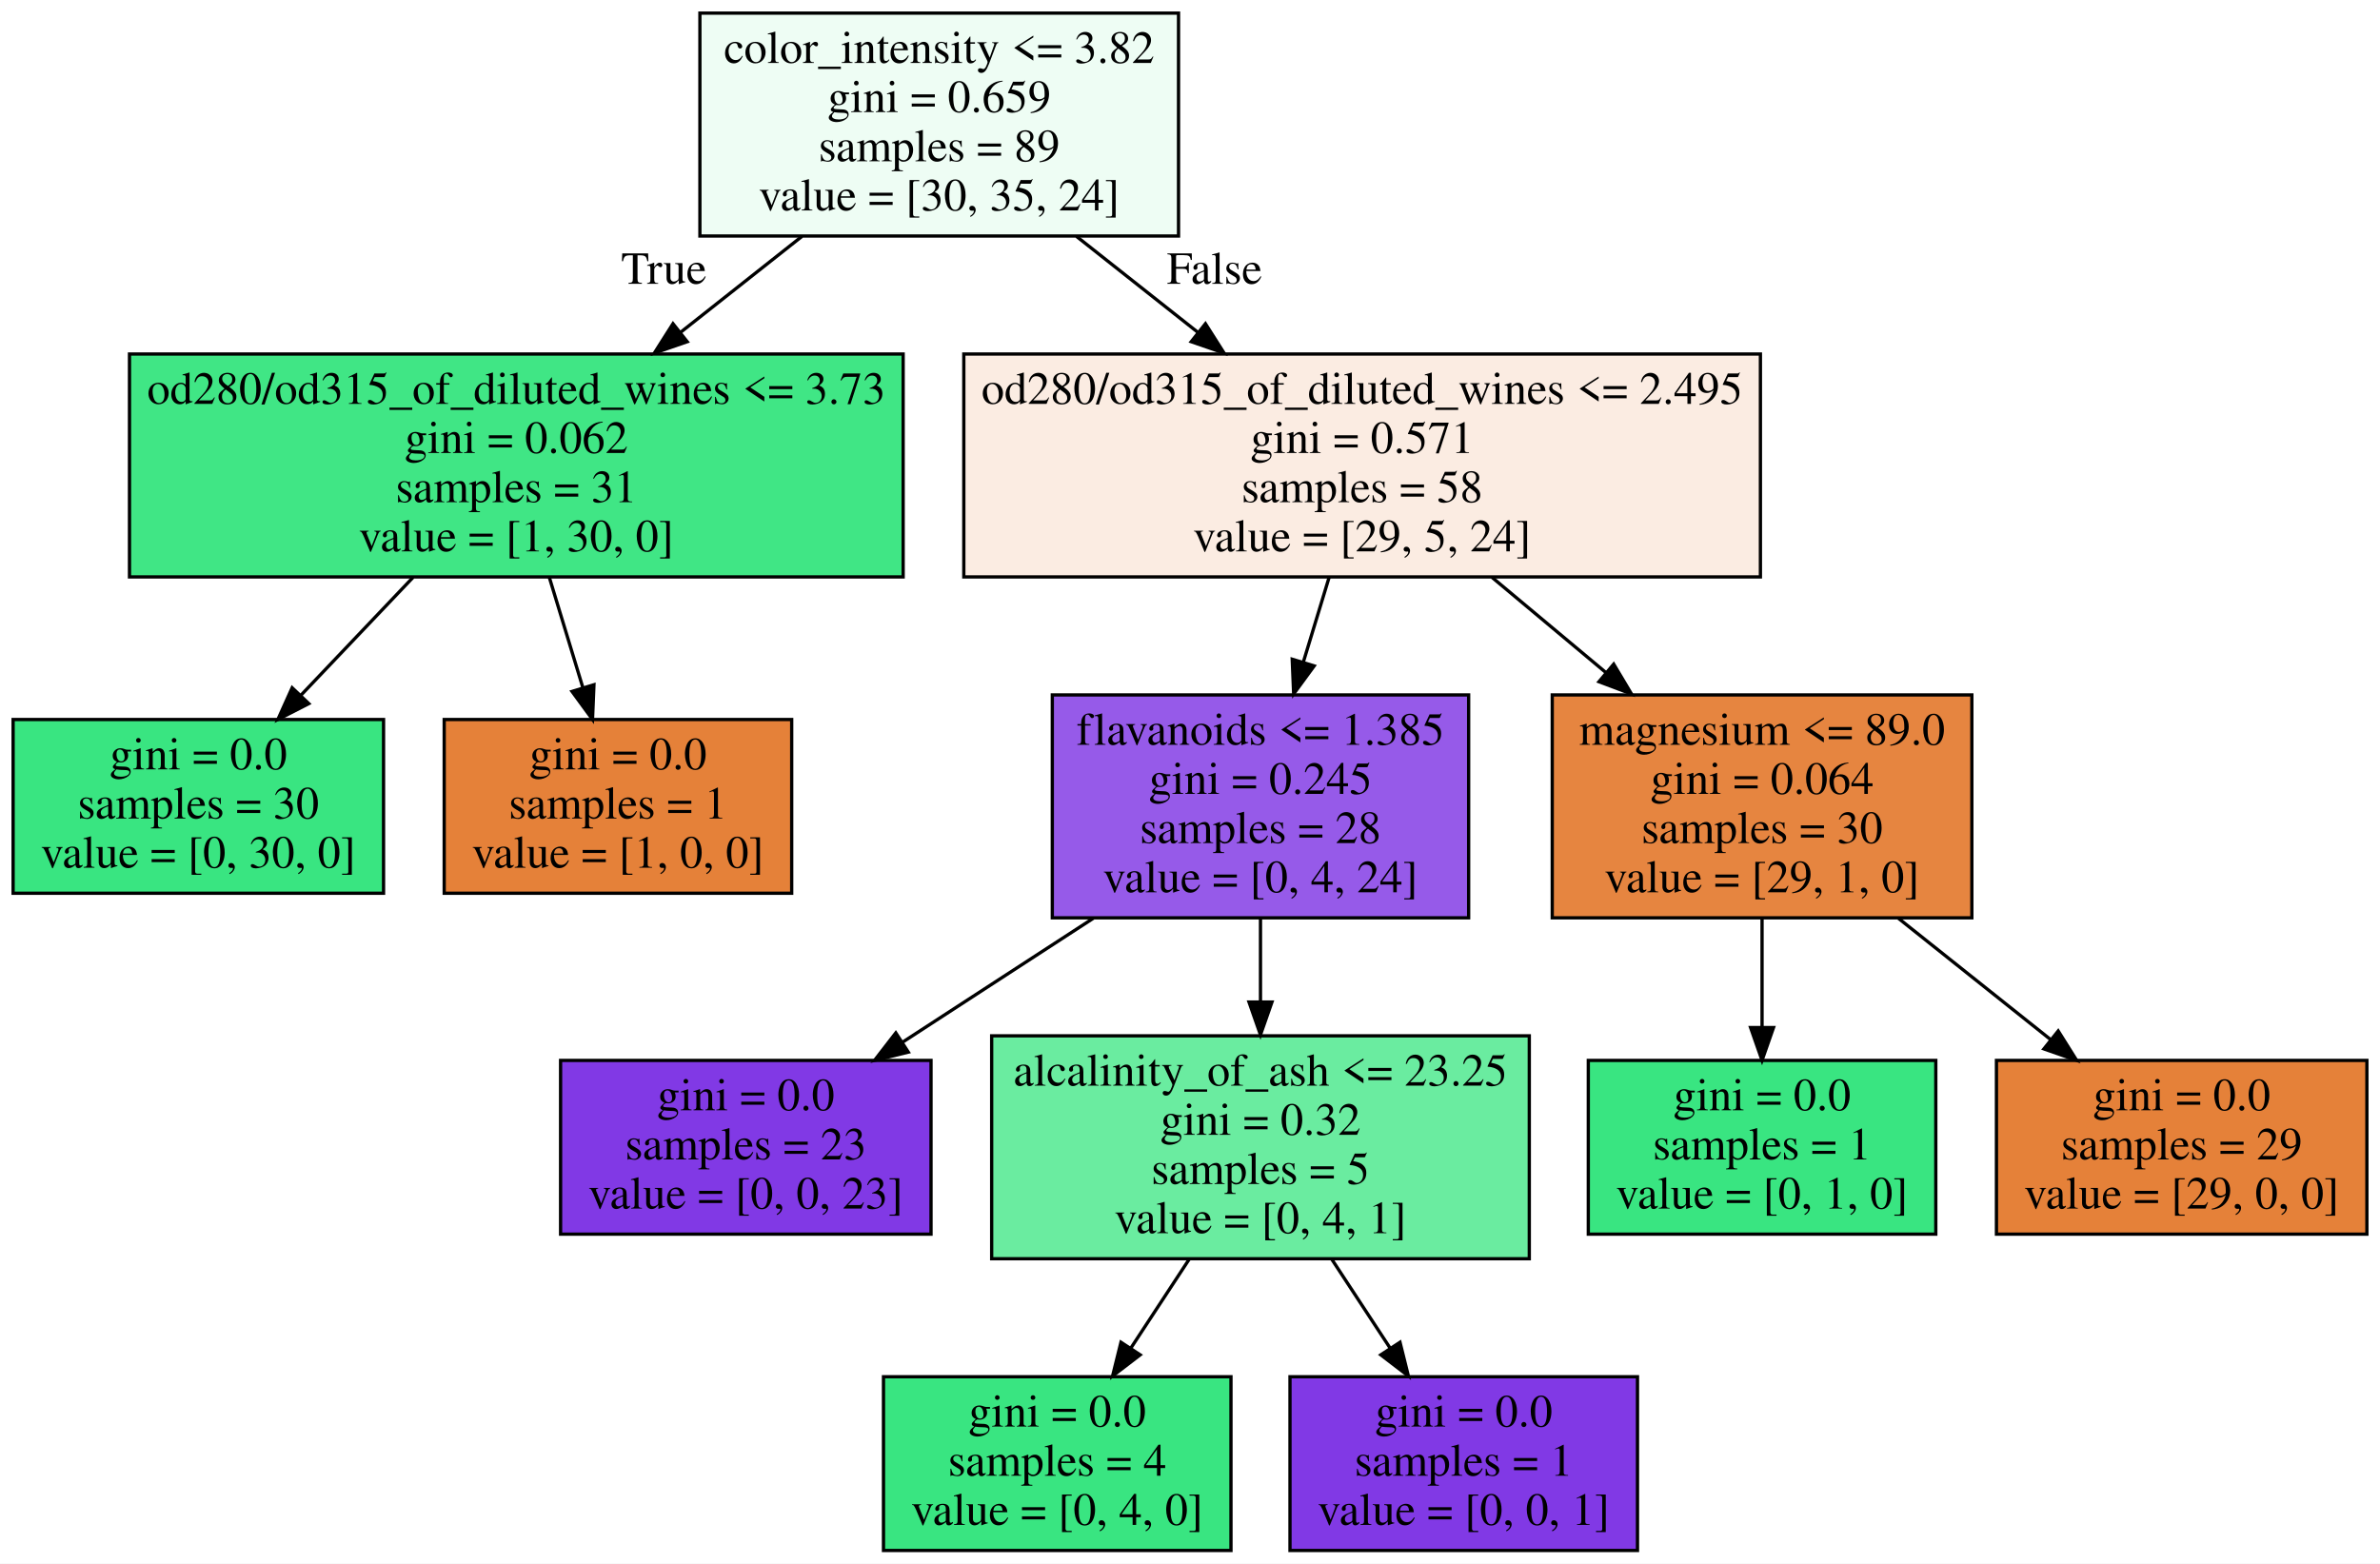
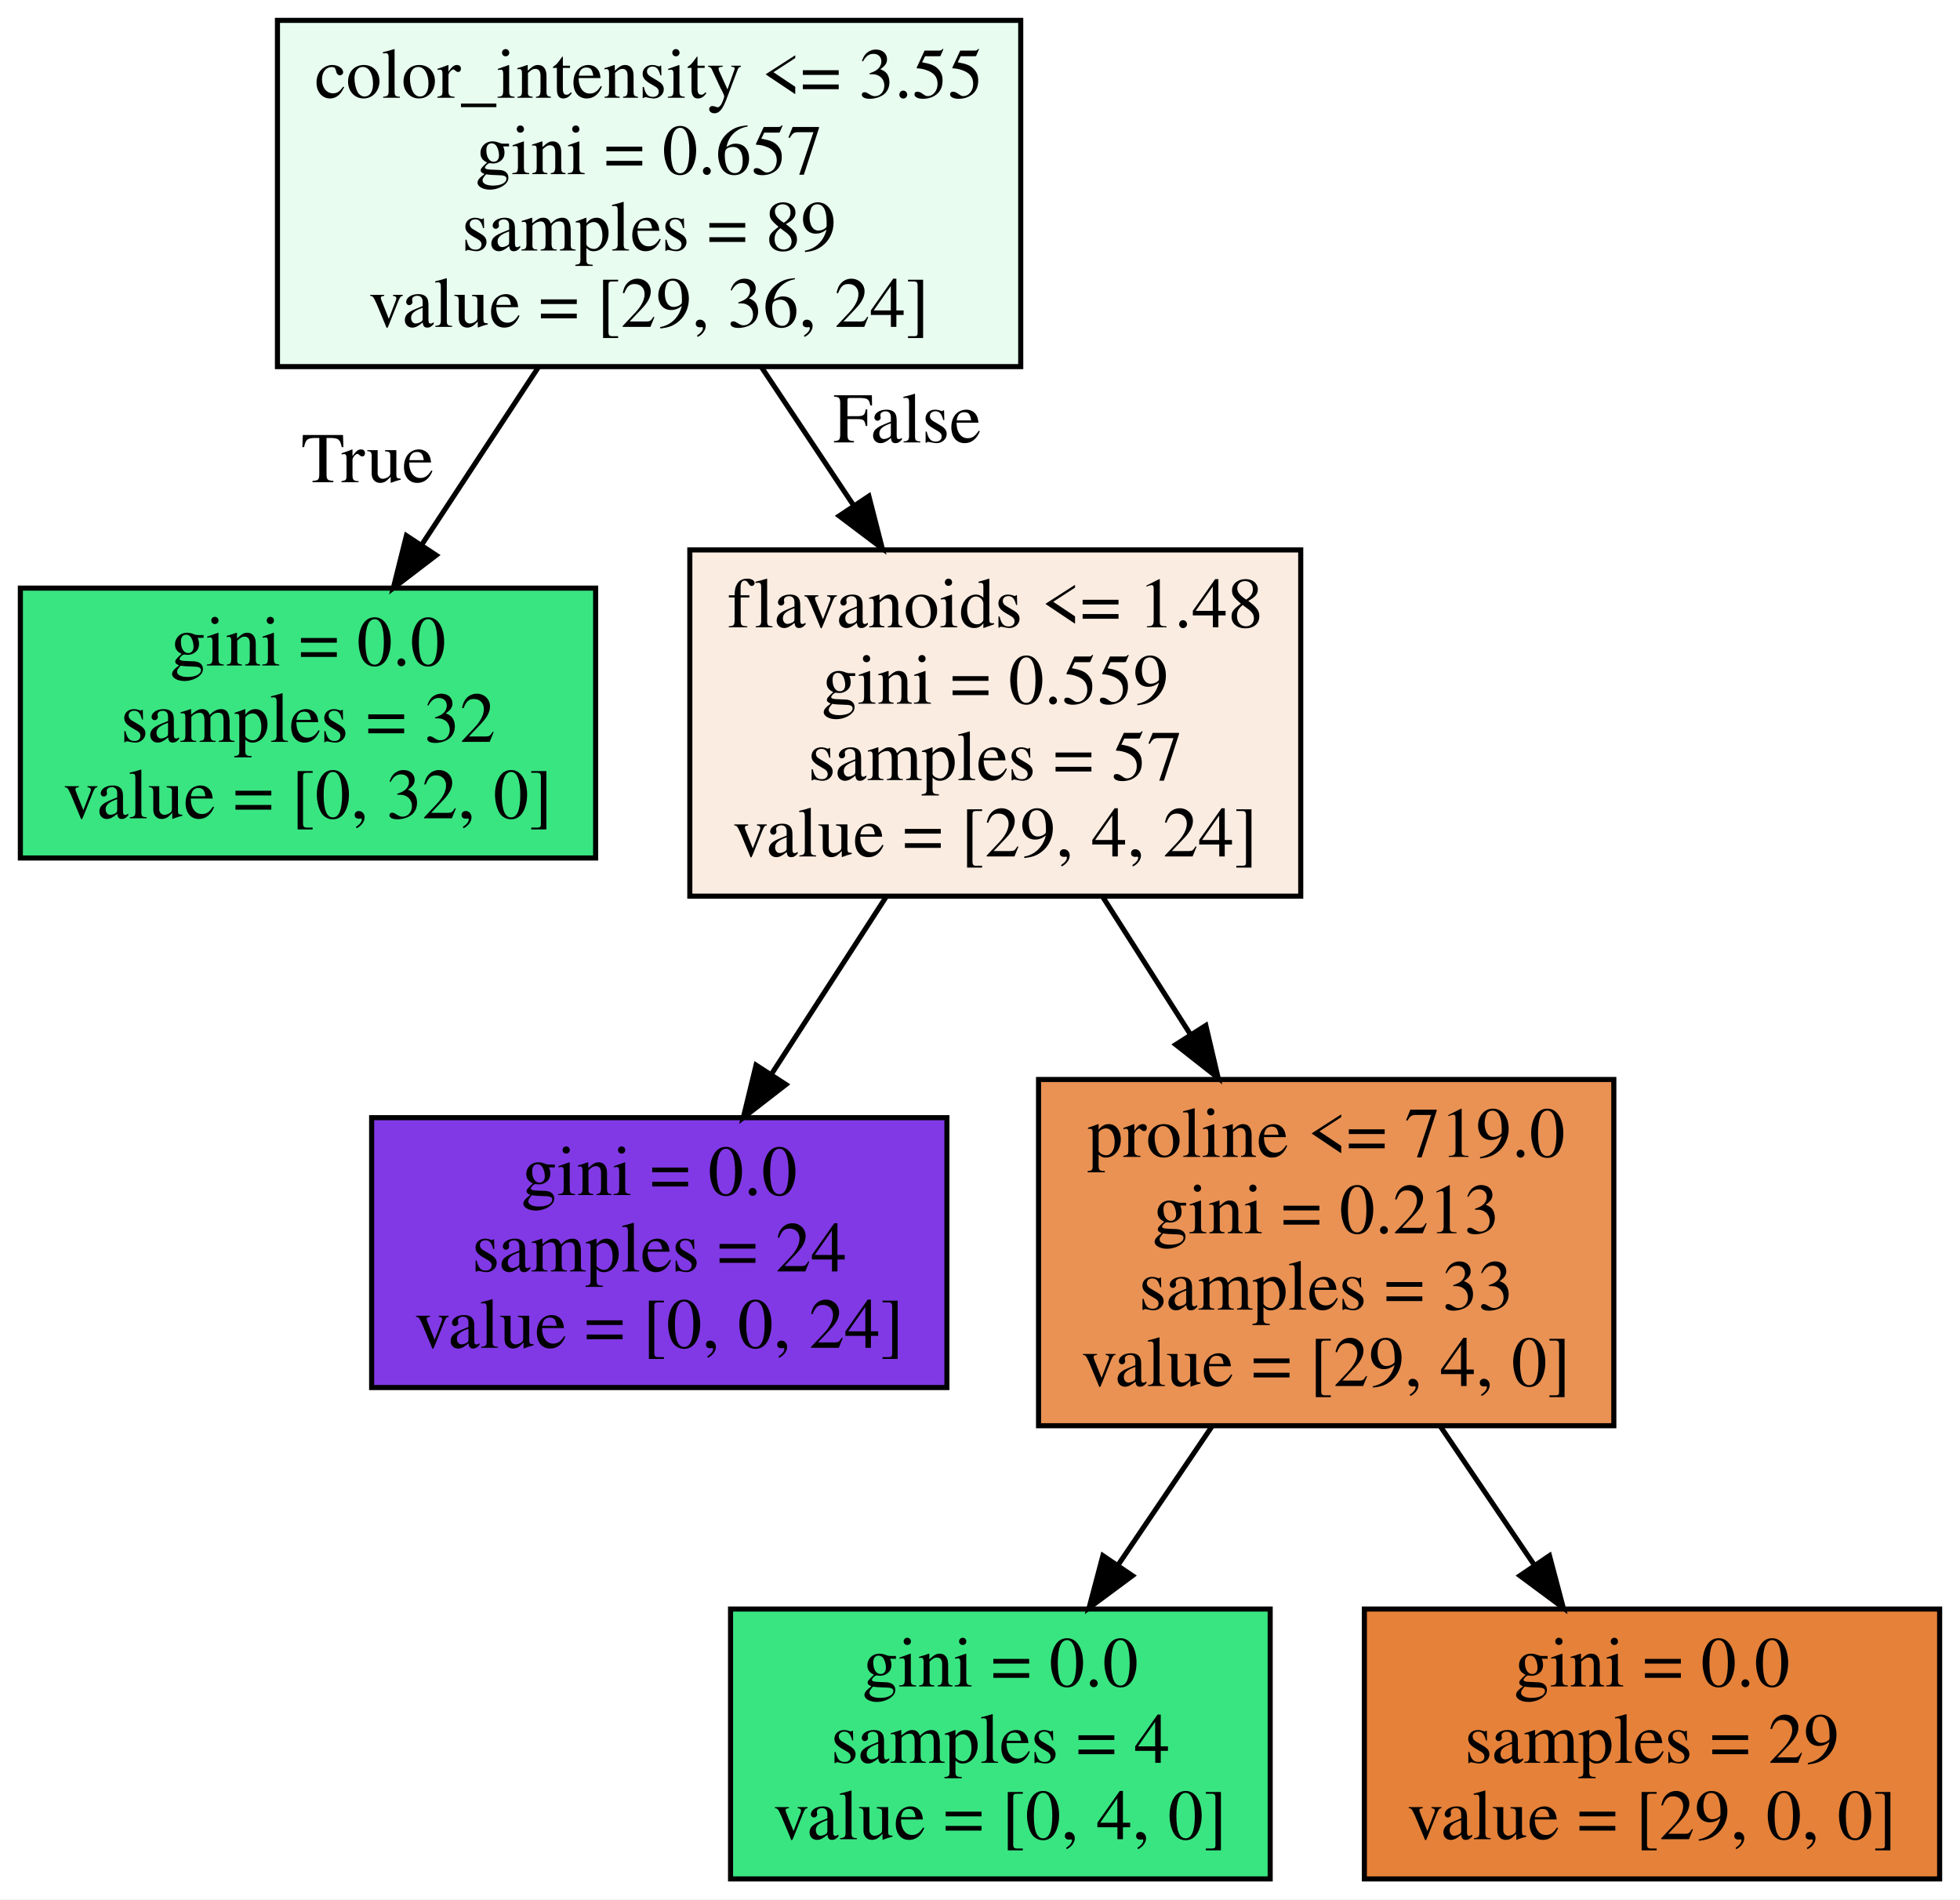
- <svg xmlns="http://www.w3.org/2000/svg" width="726pt" height="477pt" viewBox="0.00 0.00 726.00 477.00">
-   <g id="graph0" class="graph" transform="scale(1 1) rotate(0) translate(4 473)">
-     <polygon fill="white" stroke="transparent" points="-4,4 -4,-473 722,-473 722,4 -4,4" />
+ <svg xmlns="http://www.w3.org/2000/svg" width="385pt" height="373pt" viewBox="0.00 0.00 385.00 373.00">
+   <g id="graph0" class="graph" transform="scale(1 1) rotate(0) translate(4 369)">
+     <polygon fill="white" stroke="transparent" points="-4,4 -4,-369 381,-369 381,4 -4,4" />
    <g id="node1" class="node">
-       <polygon fill="#eefdf4" stroke="black" points="355.5,-469 209.5,-469 209.5,-401 355.5,-401 355.5,-469" />
-       <text text-anchor="middle" x="282.5" y="-453.8" font-family="Times,serif" font-size="14.00">color_intensity &lt;= 3.82</text>
-       <text text-anchor="middle" x="282.5" y="-438.8" font-family="Times,serif" font-size="14.00">gini = 0.659</text>
-       <text text-anchor="middle" x="282.5" y="-423.8" font-family="Times,serif" font-size="14.00">samples = 89</text>
-       <text text-anchor="middle" x="282.5" y="-408.8" font-family="Times,serif" font-size="14.00">value = [30, 35, 24]</text>
+       <polygon fill="#e8fcf0" stroke="black" points="196.5,-365 50.5,-365 50.5,-297 196.5,-297 196.5,-365" />
+       <text text-anchor="middle" x="123.5" y="-349.8" font-family="Times,serif" font-size="14.00">color_intensity &lt;= 3.55</text>
+       <text text-anchor="middle" x="123.5" y="-334.8" font-family="Times,serif" font-size="14.00">gini = 0.657</text>
+       <text text-anchor="middle" x="123.5" y="-319.8" font-family="Times,serif" font-size="14.00">samples = 89</text>
+       <text text-anchor="middle" x="123.5" y="-304.8" font-family="Times,serif" font-size="14.00">value = [29, 36, 24]</text>
    </g>
    <g id="node2" class="node">
-       <polygon fill="#40e685" stroke="black" points="271.5,-365 35.5,-365 35.5,-297 271.5,-297 271.5,-365" />
-       <text text-anchor="middle" x="153.5" y="-349.8" font-family="Times,serif" font-size="14.00">od280/od315_of_diluted_wines &lt;= 3.73</text>
-       <text text-anchor="middle" x="153.5" y="-334.8" font-family="Times,serif" font-size="14.00">gini = 0.062</text>
-       <text text-anchor="middle" x="153.5" y="-319.8" font-family="Times,serif" font-size="14.00">samples = 31</text>
-       <text text-anchor="middle" x="153.5" y="-304.8" font-family="Times,serif" font-size="14.00">value = [1, 30, 0]</text>
+       <polygon fill="#39e581" stroke="black" points="113,-253.5 0,-253.5 0,-200.5 113,-200.5 113,-253.5" />
+       <text text-anchor="middle" x="56.5" y="-238.3" font-family="Times,serif" font-size="14.00">gini = 0.0</text>
+       <text text-anchor="middle" x="56.5" y="-223.3" font-family="Times,serif" font-size="14.00">samples = 32</text>
+       <text text-anchor="middle" x="56.5" y="-208.3" font-family="Times,serif" font-size="14.00">value = [0, 32, 0]</text>
    </g>
    <g id="edge1" class="edge">
-       <path fill="none" stroke="black" d="M240.62,-400.88C228.79,-391.53 215.8,-381.26 203.54,-371.57" />
-       <polygon fill="black" stroke="black" points="205.63,-368.76 195.61,-365.3 201.29,-374.25 205.63,-368.76" />
-       <text text-anchor="middle" x="198.52" y="-386.43" font-family="Times,serif" font-size="14.00">True</text>
+       <path fill="none" stroke="black" d="M101.75,-296.88C94.45,-285.78 86.3,-273.37 78.95,-262.18" />
+       <polygon fill="black" stroke="black" points="81.68,-259.96 73.26,-253.52 75.83,-263.8 81.68,-259.96" />
+       <text text-anchor="middle" x="68.19" y="-274.3" font-family="Times,serif" font-size="14.00">True</text>
+     </g>
+     <g id="node3" class="node">
+       <polygon fill="#fbece1" stroke="black" points="251.5,-261 131.5,-261 131.5,-193 251.5,-193 251.5,-261" />
+       <text text-anchor="middle" x="191.5" y="-245.8" font-family="Times,serif" font-size="14.00">flavanoids &lt;= 1.48</text>
+       <text text-anchor="middle" x="191.5" y="-230.8" font-family="Times,serif" font-size="14.00">gini = 0.559</text>
+       <text text-anchor="middle" x="191.5" y="-215.8" font-family="Times,serif" font-size="14.00">samples = 57</text>
+       <text text-anchor="middle" x="191.5" y="-200.8" font-family="Times,serif" font-size="14.00">value = [29, 4, 24]</text>
+     </g>
+     <g id="edge2" class="edge">
+       <path fill="none" stroke="black" d="M145.58,-296.88C151.34,-288.24 157.62,-278.82 163.64,-269.79" />
+       <polygon fill="black" stroke="black" points="166.67,-271.56 169.3,-261.3 160.84,-267.68 166.67,-271.56" />
+       <text text-anchor="middle" x="174.2" y="-282.11" font-family="Times,serif" font-size="14.00">False</text>
+     </g>
+     <g id="node4" class="node">
+       <polygon fill="#8139e5" stroke="black" points="182,-149.5 69,-149.5 69,-96.5 182,-96.5 182,-149.5" />
+       <text text-anchor="middle" x="125.5" y="-134.3" font-family="Times,serif" font-size="14.00">gini = 0.0</text>
+       <text text-anchor="middle" x="125.5" y="-119.3" font-family="Times,serif" font-size="14.00">samples = 24</text>
+       <text text-anchor="middle" x="125.5" y="-104.3" font-family="Times,serif" font-size="14.00">value = [0, 0, 24]</text>
+     </g>
+     <g id="edge3" class="edge">
+       <path fill="none" stroke="black" d="M170.07,-192.88C162.88,-181.78 154.86,-169.37 147.62,-158.18" />
+       <polygon fill="black" stroke="black" points="150.38,-156.01 142.01,-149.52 144.51,-159.82 150.38,-156.01" />
    </g>
    <g id="node5" class="node">
-       <polygon fill="#fbece2" stroke="black" points="533,-365 290,-365 290,-297 533,-297 533,-365" />
-       <text text-anchor="middle" x="411.5" y="-349.8" font-family="Times,serif" font-size="14.00">od280/od315_of_diluted_wines &lt;= 2.495</text>
-       <text text-anchor="middle" x="411.5" y="-334.8" font-family="Times,serif" font-size="14.00">gini = 0.571</text>
-       <text text-anchor="middle" x="411.5" y="-319.8" font-family="Times,serif" font-size="14.00">samples = 58</text>
-       <text text-anchor="middle" x="411.5" y="-304.8" font-family="Times,serif" font-size="14.00">value = [29, 5, 24]</text>
+       <polygon fill="#e99254" stroke="black" points="313,-157 200,-157 200,-89 313,-89 313,-157" />
+       <text text-anchor="middle" x="256.5" y="-141.8" font-family="Times,serif" font-size="14.00">proline &lt;= 719.0</text>
+       <text text-anchor="middle" x="256.5" y="-126.8" font-family="Times,serif" font-size="14.00">gini = 0.213</text>
+       <text text-anchor="middle" x="256.5" y="-111.8" font-family="Times,serif" font-size="14.00">samples = 33</text>
+       <text text-anchor="middle" x="256.5" y="-96.8" font-family="Times,serif" font-size="14.00">value = [29, 4, 0]</text>
    </g>
    <g id="edge4" class="edge">
-       <path fill="none" stroke="black" d="M324.38,-400.88C336.21,-391.53 349.2,-381.26 361.46,-371.57" />
-       <polygon fill="black" stroke="black" points="363.71,-374.25 369.39,-365.3 359.37,-368.76 363.71,-374.25" />
-       <text text-anchor="middle" x="366.48" y="-386.43" font-family="Times,serif" font-size="14.00">False</text>
-     </g>
-     <g id="node3" class="node">
-       <polygon fill="#39e581" stroke="black" points="113,-253.5 0,-253.5 0,-200.5 113,-200.5 113,-253.5" />
-       <text text-anchor="middle" x="56.5" y="-238.3" font-family="Times,serif" font-size="14.00">gini = 0.0</text>
-       <text text-anchor="middle" x="56.5" y="-223.3" font-family="Times,serif" font-size="14.00">samples = 30</text>
-       <text text-anchor="middle" x="56.5" y="-208.3" font-family="Times,serif" font-size="14.00">value = [0, 30, 0]</text>
-     </g>
-     <g id="edge2" class="edge">
-       <path fill="none" stroke="black" d="M122.01,-296.88C111.03,-285.34 98.71,-272.39 87.75,-260.86" />
-       <polygon fill="black" stroke="black" points="90.2,-258.35 80.77,-253.52 85.12,-263.18 90.2,-258.35" />
-     </g>
-     <g id="node4" class="node">
-       <polygon fill="#e58139" stroke="black" points="237.5,-253.5 131.5,-253.5 131.5,-200.5 237.5,-200.5 237.5,-253.5" />
-       <text text-anchor="middle" x="184.5" y="-238.3" font-family="Times,serif" font-size="14.00">gini = 0.0</text>
-       <text text-anchor="middle" x="184.5" y="-223.3" font-family="Times,serif" font-size="14.00">samples = 1</text>
-       <text text-anchor="middle" x="184.5" y="-208.3" font-family="Times,serif" font-size="14.00">value = [1, 0, 0]</text>
-     </g>
-     <g id="edge3" class="edge">
-       <path fill="none" stroke="black" d="M163.56,-296.88C166.84,-286.11 170.49,-274.11 173.81,-263.18" />
-       <polygon fill="black" stroke="black" points="177.18,-264.11 176.74,-253.52 170.49,-262.07 177.18,-264.11" />
+       <path fill="none" stroke="black" d="M212.6,-192.88C218.11,-184.24 224.12,-174.82 229.87,-165.79" />
+       <polygon fill="black" stroke="black" points="232.86,-167.61 235.28,-157.3 226.95,-163.85 232.86,-167.61" />
    </g>
    <g id="node6" class="node">
-       <polygon fill="#965ae9" stroke="black" points="444,-261 317,-261 317,-193 444,-193 444,-261" />
-       <text text-anchor="middle" x="380.5" y="-245.8" font-family="Times,serif" font-size="14.00">flavanoids &lt;= 1.385</text>
-       <text text-anchor="middle" x="380.5" y="-230.8" font-family="Times,serif" font-size="14.00">gini = 0.245</text>
-       <text text-anchor="middle" x="380.5" y="-215.8" font-family="Times,serif" font-size="14.00">samples = 28</text>
-       <text text-anchor="middle" x="380.5" y="-200.8" font-family="Times,serif" font-size="14.00">value = [0, 4, 24]</text>
+       <polygon fill="#39e581" stroke="black" points="245.5,-53 139.5,-53 139.5,0 245.5,0 245.5,-53" />
+       <text text-anchor="middle" x="192.5" y="-37.8" font-family="Times,serif" font-size="14.00">gini = 0.0</text>
+       <text text-anchor="middle" x="192.5" y="-22.8" font-family="Times,serif" font-size="14.00">samples = 4</text>
+       <text text-anchor="middle" x="192.5" y="-7.8" font-family="Times,serif" font-size="14.00">value = [0, 4, 0]</text>
    </g>
    <g id="edge5" class="edge">
-       <path fill="none" stroke="black" d="M401.44,-296.88C398.92,-288.6 396.18,-279.6 393.54,-270.91" />
-       <polygon fill="black" stroke="black" points="396.88,-269.85 390.62,-261.3 390.18,-271.89 396.88,-269.85" />
-     </g>
-     <g id="node11" class="node">
-       <polygon fill="#e68540" stroke="black" points="597.5,-261 469.5,-261 469.5,-193 597.5,-193 597.5,-261" />
-       <text text-anchor="middle" x="533.5" y="-245.8" font-family="Times,serif" font-size="14.00">magnesium &lt;= 89.0</text>
-       <text text-anchor="middle" x="533.5" y="-230.8" font-family="Times,serif" font-size="14.00">gini = 0.064</text>
-       <text text-anchor="middle" x="533.5" y="-215.8" font-family="Times,serif" font-size="14.00">samples = 30</text>
-       <text text-anchor="middle" x="533.5" y="-200.8" font-family="Times,serif" font-size="14.00">value = [29, 1, 0]</text>
-     </g>
-     <g id="edge10" class="edge">
-       <path fill="none" stroke="black" d="M451.11,-296.88C462.19,-287.62 474.35,-277.45 485.84,-267.85" />
-       <polygon fill="black" stroke="black" points="488.24,-270.4 493.67,-261.3 483.75,-265.03 488.24,-270.4" />
+       <path fill="none" stroke="black" d="M234.12,-88.95C228.11,-80.07 221.6,-70.46 215.55,-61.54" />
+       <polygon fill="black" stroke="black" points="218.44,-59.55 209.93,-53.24 212.64,-63.48 218.44,-59.55" />
    </g>
    <g id="node7" class="node">
-       <polygon fill="#8139e5" stroke="black" points="280,-149.5 167,-149.5 167,-96.5 280,-96.5 280,-149.5" />
-       <text text-anchor="middle" x="223.5" y="-134.3" font-family="Times,serif" font-size="14.00">gini = 0.0</text>
-       <text text-anchor="middle" x="223.5" y="-119.3" font-family="Times,serif" font-size="14.00">samples = 23</text>
-       <text text-anchor="middle" x="223.5" y="-104.3" font-family="Times,serif" font-size="14.00">value = [0, 0, 23]</text>
+       <polygon fill="#e58139" stroke="black" points="377,-53 264,-53 264,0 377,0 377,-53" />
+       <text text-anchor="middle" x="320.5" y="-37.8" font-family="Times,serif" font-size="14.00">gini = 0.0</text>
+       <text text-anchor="middle" x="320.5" y="-22.8" font-family="Times,serif" font-size="14.00">samples = 29</text>
+       <text text-anchor="middle" x="320.5" y="-7.8" font-family="Times,serif" font-size="14.00">value = [29, 0, 0]</text>
    </g>
    <g id="edge6" class="edge">
-       <path fill="none" stroke="black" d="M329.53,-192.88C310.82,-180.73 289.73,-167.03 271.31,-155.06" />
-       <polygon fill="black" stroke="black" points="273.07,-152.03 262.78,-149.52 269.26,-157.9 273.07,-152.03" />
-     </g>
-     <g id="node8" class="node">
-       <polygon fill="#6aeca0" stroke="black" points="462.5,-157 298.5,-157 298.5,-89 462.5,-89 462.5,-157" />
-       <text text-anchor="middle" x="380.5" y="-141.8" font-family="Times,serif" font-size="14.00">alcalinity_of_ash &lt;= 23.25</text>
-       <text text-anchor="middle" x="380.5" y="-126.8" font-family="Times,serif" font-size="14.00">gini = 0.32</text>
-       <text text-anchor="middle" x="380.5" y="-111.8" font-family="Times,serif" font-size="14.00">samples = 5</text>
-       <text text-anchor="middle" x="380.5" y="-96.8" font-family="Times,serif" font-size="14.00">value = [0, 4, 1]</text>
-     </g>
-     <g id="edge7" class="edge">
-       <path fill="none" stroke="black" d="M380.5,-192.88C380.5,-184.78 380.5,-175.98 380.5,-167.47" />
-       <polygon fill="black" stroke="black" points="384,-167.3 380.5,-157.3 377,-167.3 384,-167.3" />
-     </g>
-     <g id="node9" class="node">
-       <polygon fill="#39e581" stroke="black" points="371.5,-53 265.5,-53 265.5,0 371.5,0 371.5,-53" />
-       <text text-anchor="middle" x="318.5" y="-37.8" font-family="Times,serif" font-size="14.00">gini = 0.0</text>
-       <text text-anchor="middle" x="318.5" y="-22.8" font-family="Times,serif" font-size="14.00">samples = 4</text>
-       <text text-anchor="middle" x="318.5" y="-7.8" font-family="Times,serif" font-size="14.00">value = [0, 4, 0]</text>
-     </g>
-     <g id="edge8" class="edge">
-       <path fill="none" stroke="black" d="M358.82,-88.95C353.05,-80.17 346.82,-70.66 341.01,-61.82" />
-       <polygon fill="black" stroke="black" points="343.8,-59.68 335.39,-53.24 337.94,-63.52 343.8,-59.68" />
-     </g>
-     <g id="node10" class="node">
-       <polygon fill="#8139e5" stroke="black" points="495.5,-53 389.5,-53 389.5,0 495.5,0 495.5,-53" />
-       <text text-anchor="middle" x="442.5" y="-37.8" font-family="Times,serif" font-size="14.00">gini = 0.0</text>
-       <text text-anchor="middle" x="442.5" y="-22.8" font-family="Times,serif" font-size="14.00">samples = 1</text>
-       <text text-anchor="middle" x="442.5" y="-7.8" font-family="Times,serif" font-size="14.00">value = [0, 0, 1]</text>
-     </g>
-     <g id="edge9" class="edge">
-       <path fill="none" stroke="black" d="M402.18,-88.95C407.95,-80.17 414.18,-70.66 419.99,-61.82" />
-       <polygon fill="black" stroke="black" points="423.06,-63.52 425.61,-53.24 417.2,-59.68 423.06,-63.52" />
-     </g>
-     <g id="node12" class="node">
-       <polygon fill="#39e581" stroke="black" points="586.5,-149.5 480.5,-149.5 480.5,-96.5 586.5,-96.5 586.5,-149.5" />
-       <text text-anchor="middle" x="533.5" y="-134.3" font-family="Times,serif" font-size="14.00">gini = 0.0</text>
-       <text text-anchor="middle" x="533.5" y="-119.3" font-family="Times,serif" font-size="14.00">samples = 1</text>
-       <text text-anchor="middle" x="533.5" y="-104.3" font-family="Times,serif" font-size="14.00">value = [0, 1, 0]</text>
-     </g>
-     <g id="edge11" class="edge">
-       <path fill="none" stroke="black" d="M533.5,-192.88C533.5,-182.33 533.5,-170.6 533.5,-159.85" />
-       <polygon fill="black" stroke="black" points="537,-159.52 533.5,-149.52 530,-159.52 537,-159.52" />
-     </g>
-     <g id="node13" class="node">
-       <polygon fill="#e58139" stroke="black" points="718,-149.5 605,-149.5 605,-96.5 718,-96.5 718,-149.5" />
-       <text text-anchor="middle" x="661.5" y="-134.3" font-family="Times,serif" font-size="14.00">gini = 0.0</text>
-       <text text-anchor="middle" x="661.5" y="-119.3" font-family="Times,serif" font-size="14.00">samples = 29</text>
-       <text text-anchor="middle" x="661.5" y="-104.3" font-family="Times,serif" font-size="14.00">value = [29, 0, 0]</text>
-     </g>
-     <g id="edge12" class="edge">
-       <path fill="none" stroke="black" d="M575.06,-192.88C589.96,-181.01 606.73,-167.65 621.5,-155.88" />
-       <polygon fill="black" stroke="black" points="623.84,-158.49 629.47,-149.52 619.47,-153.01 623.84,-158.49" />
+       <path fill="none" stroke="black" d="M278.88,-88.95C284.89,-80.07 291.4,-70.46 297.45,-61.54" />
+       <polygon fill="black" stroke="black" points="300.36,-63.48 303.07,-53.24 294.56,-59.55 300.36,-63.48" />
    </g>
  </g>
</svg>
